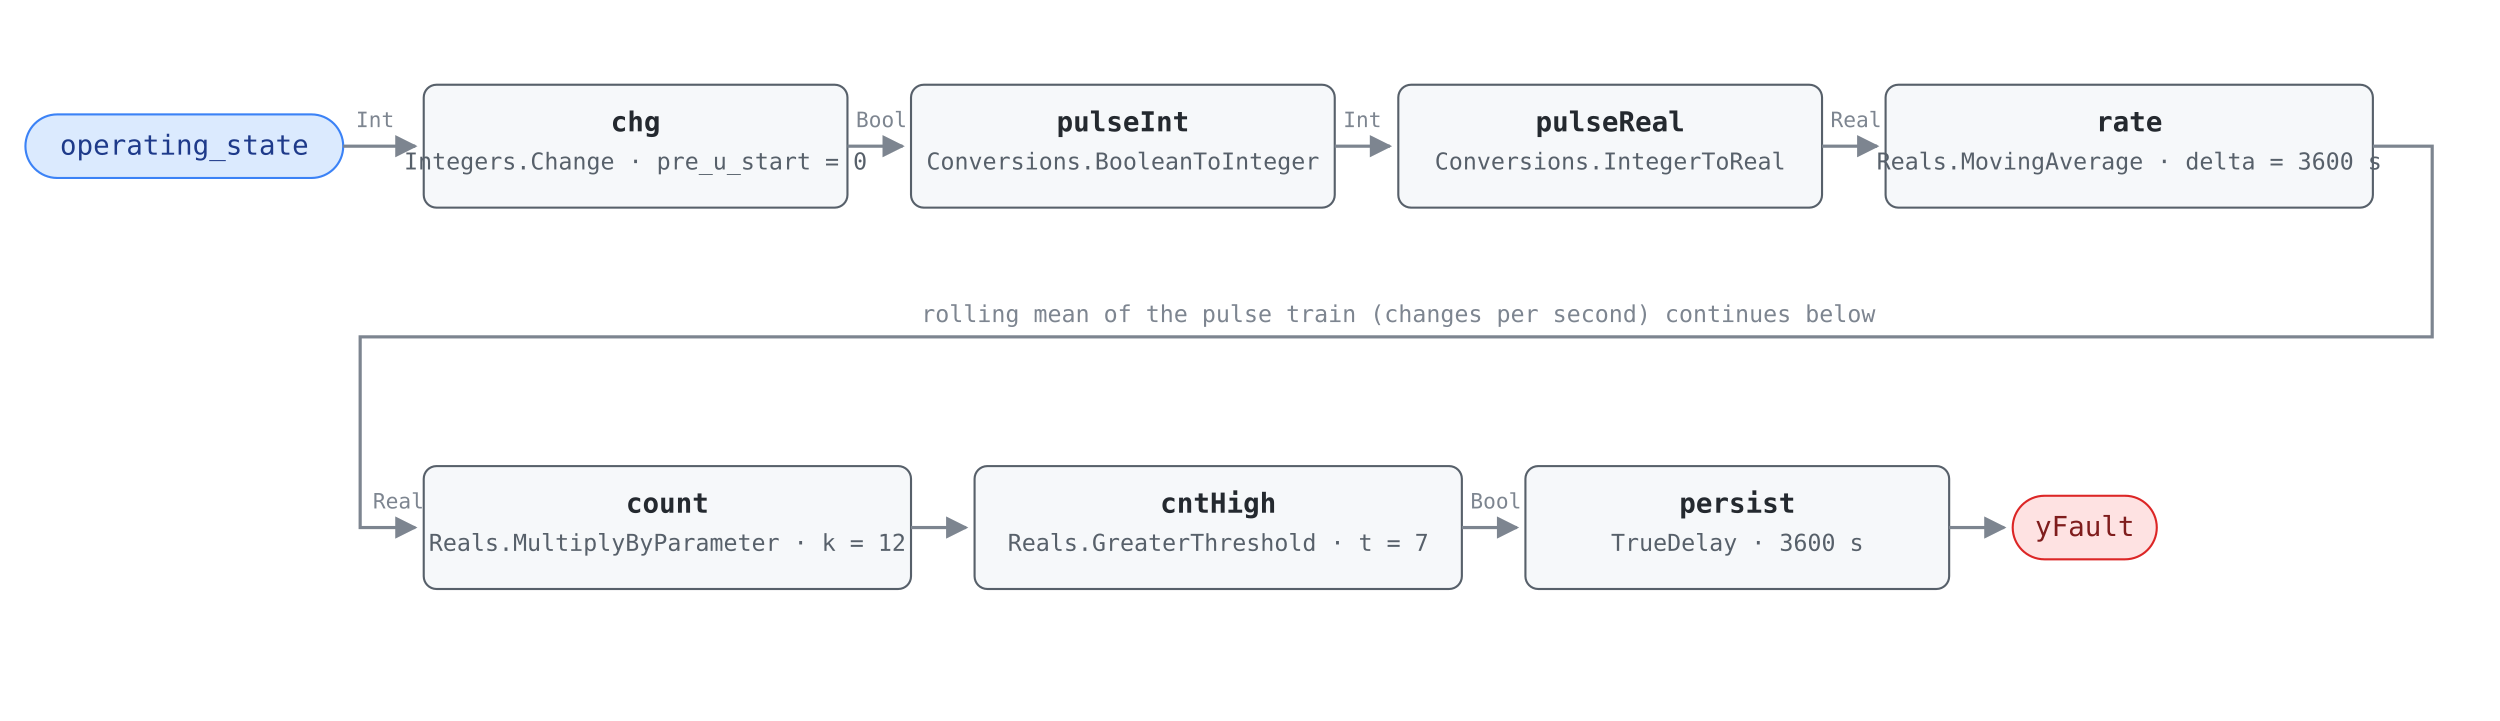
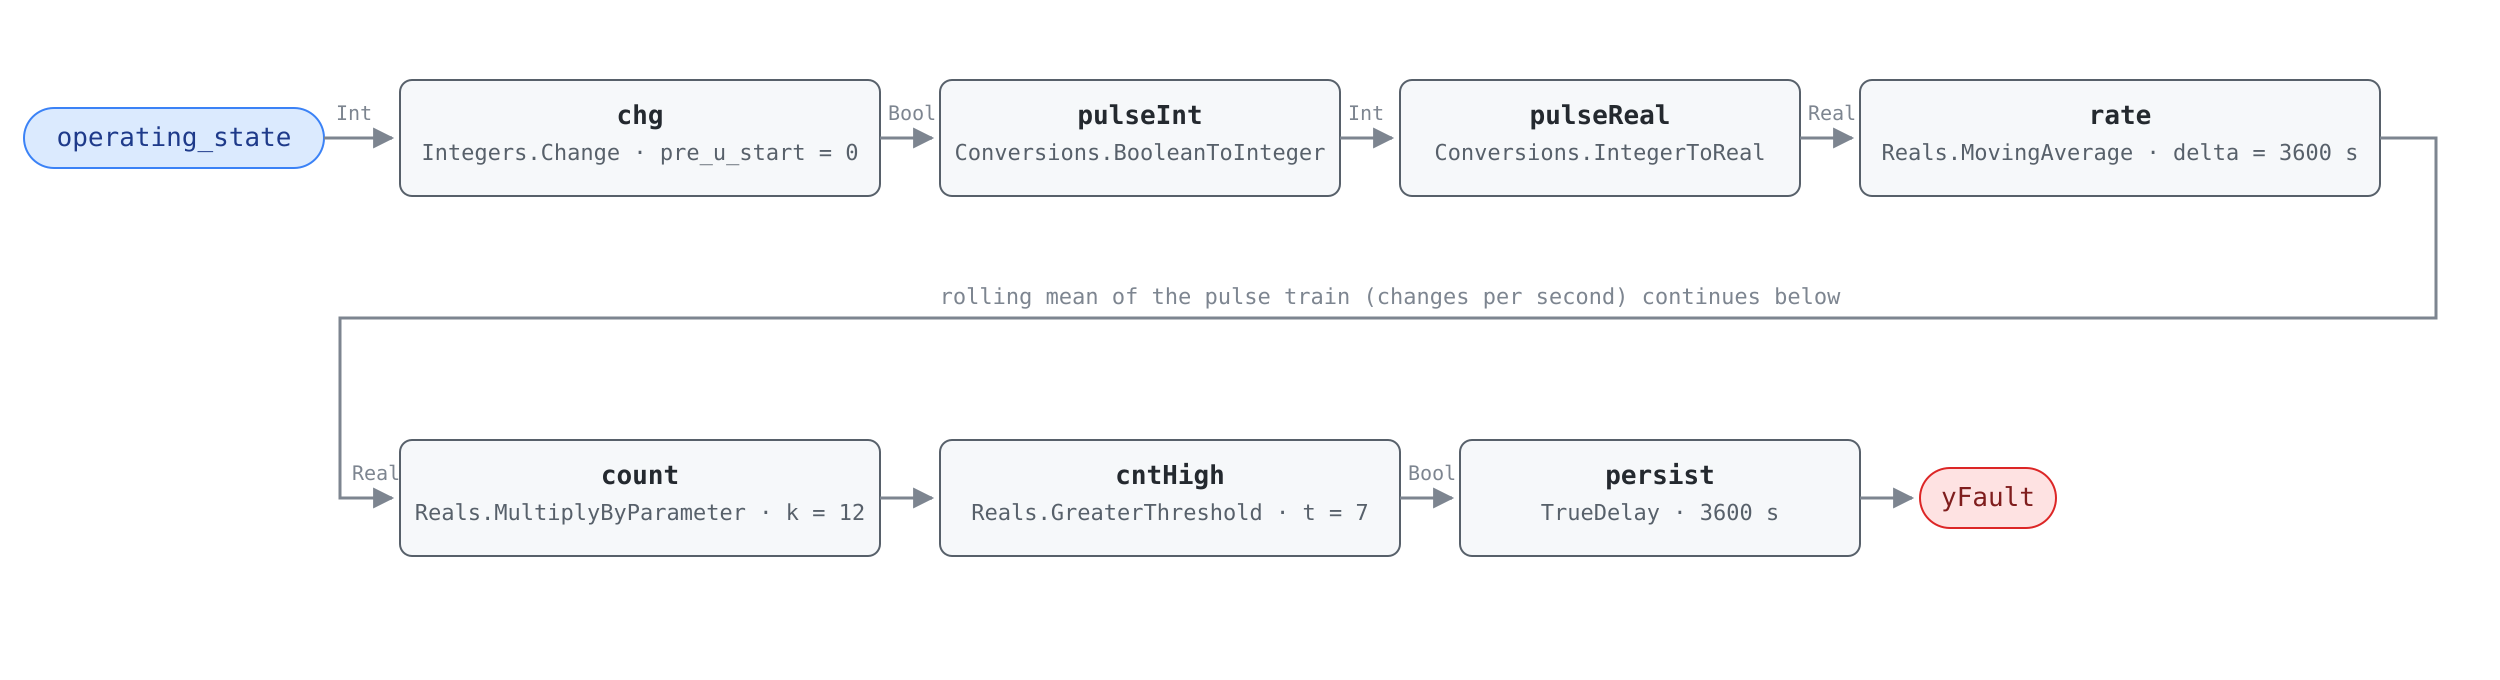
- <svg xmlns="http://www.w3.org/2000/svg" viewBox="0 0 1180 340" font-family="ui-monospace, SFMono-Regular, Menlo, monospace" font-size="13">
+ <svg xmlns="http://www.w3.org/2000/svg" viewBox="0 0 1250 340" font-family="ui-monospace, SFMono-Regular, Menlo, monospace" font-size="13">
  <defs>
    <marker id="arrow" viewBox="0 0 10 10" refX="9" refY="5" markerWidth="7" markerHeight="7" orient="auto-start-reverse">
      <path d="M 0 0 L 10 5 L 0 10 z" fill="#7d8590" />
    </marker>
  </defs>
  <rect x="12" y="54" width="150" height="30" rx="15" fill="#dbeafe" stroke="#3b82f6" />
  <text x="87" y="73" text-anchor="middle" fill="#1e3a8a">operating_state</text>
  <g>
-     <rect x="200" y="40" width="200" height="58" rx="6" fill="#f6f8fa" stroke="#57606a" />
-     <text x="300" y="62" text-anchor="middle" fill="#24292f" font-weight="bold">chg</text>
-     <text x="300" y="80" text-anchor="middle" fill="#57606a" font-size="11">Integers.Change · pre_u_start = 0</text>
-     <rect x="430" y="40" width="200" height="58" rx="6" fill="#f6f8fa" stroke="#57606a" />
-     <text x="530" y="62" text-anchor="middle" fill="#24292f" font-weight="bold">pulseInt</text>
-     <text x="530" y="80" text-anchor="middle" fill="#57606a" font-size="11">Conversions.BooleanToInteger</text>
-     <rect x="660" y="40" width="200" height="58" rx="6" fill="#f6f8fa" stroke="#57606a" />
-     <text x="760" y="62" text-anchor="middle" fill="#24292f" font-weight="bold">pulseReal</text>
-     <text x="760" y="80" text-anchor="middle" fill="#57606a" font-size="11">Conversions.IntegerToReal</text>
-     <rect x="890" y="40" width="230" height="58" rx="6" fill="#f6f8fa" stroke="#57606a" />
-     <text x="1005" y="62" text-anchor="middle" fill="#24292f" font-weight="bold">rate</text>
-     <text x="1005" y="80" text-anchor="middle" fill="#57606a" font-size="11">Reals.MovingAverage · delta = 3600 s</text>
+     <rect x="200" y="40" width="240" height="58" rx="6" fill="#f6f8fa" stroke="#57606a" />
+     <text x="320" y="62" text-anchor="middle" fill="#24292f" font-weight="bold">chg</text>
+     <text x="320" y="80" text-anchor="middle" fill="#57606a" font-size="11">Integers.Change · pre_u_start = 0</text>
+     <rect x="470" y="40" width="200" height="58" rx="6" fill="#f6f8fa" stroke="#57606a" />
+     <text x="570" y="62" text-anchor="middle" fill="#24292f" font-weight="bold">pulseInt</text>
+     <text x="570" y="80" text-anchor="middle" fill="#57606a" font-size="11">Conversions.BooleanToInteger</text>
+     <rect x="700" y="40" width="200" height="58" rx="6" fill="#f6f8fa" stroke="#57606a" />
+     <text x="800" y="62" text-anchor="middle" fill="#24292f" font-weight="bold">pulseReal</text>
+     <text x="800" y="80" text-anchor="middle" fill="#57606a" font-size="11">Conversions.IntegerToReal</text>
+     <rect x="930" y="40" width="260" height="58" rx="6" fill="#f6f8fa" stroke="#57606a" />
+     <text x="1060" y="62" text-anchor="middle" fill="#24292f" font-weight="bold">rate</text>
+     <text x="1060" y="80" text-anchor="middle" fill="#57606a" font-size="11">Reals.MovingAverage · delta = 3600 s</text>
  </g>
  <g>
-     <rect x="200" y="220" width="230" height="58" rx="6" fill="#f6f8fa" stroke="#57606a" />
-     <text x="315" y="242" text-anchor="middle" fill="#24292f" font-weight="bold">count</text>
-     <text x="315" y="260" text-anchor="middle" fill="#57606a" font-size="11">Reals.MultiplyByParameter · k = 12</text>
-     <rect x="460" y="220" width="230" height="58" rx="6" fill="#f6f8fa" stroke="#57606a" />
-     <text x="575" y="242" text-anchor="middle" fill="#24292f" font-weight="bold">cntHigh</text>
-     <text x="575" y="260" text-anchor="middle" fill="#57606a" font-size="11">Reals.GreaterThreshold · t = 7</text>
-     <rect x="720" y="220" width="200" height="58" rx="6" fill="#f6f8fa" stroke="#57606a" />
-     <text x="820" y="242" text-anchor="middle" fill="#24292f" font-weight="bold">persist</text>
-     <text x="820" y="260" text-anchor="middle" fill="#57606a" font-size="11">TrueDelay · 3600 s</text>
+     <rect x="200" y="220" width="240" height="58" rx="6" fill="#f6f8fa" stroke="#57606a" />
+     <text x="320" y="242" text-anchor="middle" fill="#24292f" font-weight="bold">count</text>
+     <text x="320" y="260" text-anchor="middle" fill="#57606a" font-size="11">Reals.MultiplyByParameter · k = 12</text>
+     <rect x="470" y="220" width="230" height="58" rx="6" fill="#f6f8fa" stroke="#57606a" />
+     <text x="585" y="242" text-anchor="middle" fill="#24292f" font-weight="bold">cntHigh</text>
+     <text x="585" y="260" text-anchor="middle" fill="#57606a" font-size="11">Reals.GreaterThreshold · t = 7</text>
+     <rect x="730" y="220" width="200" height="58" rx="6" fill="#f6f8fa" stroke="#57606a" />
+     <text x="830" y="242" text-anchor="middle" fill="#24292f" font-weight="bold">persist</text>
+     <text x="830" y="260" text-anchor="middle" fill="#57606a" font-size="11">TrueDelay · 3600 s</text>
  </g>
-   <rect x="950" y="234" width="68" height="30" rx="15" fill="#fee2e2" stroke="#dc2626" />
-   <text x="984" y="253" text-anchor="middle" fill="#7f1d1d">yFault</text>
+   <rect x="960" y="234" width="68" height="30" rx="15" fill="#fee2e2" stroke="#dc2626" />
+   <text x="994" y="253" text-anchor="middle" fill="#7f1d1d">yFault</text>
  <g stroke="#7d8590" stroke-width="1.5" fill="none" marker-end="url(#arrow)">
    <path d="M 162 69 H 196" />
-     <path d="M 400 69 H 426" />
-     <path d="M 630 69 H 656" />
-     <path d="M 860 69 H 886" />
-     <path d="M 1120 69 H 1148 V 159 H 170 V 249 H 196" />
-     <path d="M 430 249 H 456" />
-     <path d="M 690 249 H 716" />
-     <path d="M 920 249 H 946" />
+     <path d="M 440 69 H 466" />
+     <path d="M 670 69 H 696" />
+     <path d="M 900 69 H 926" />
+     <path d="M 1190 69 H 1218 V 159 H 170 V 249 H 196" />
+     <path d="M 440 249 H 466" />
+     <path d="M 700 249 H 726" />
+     <path d="M 930 249 H 956" />
  </g>
  <text x="168" y="60" fill="#7d8590" font-size="10">Int</text>
-   <text x="404" y="60" fill="#7d8590" font-size="10">Bool</text>
-   <text x="634" y="60" fill="#7d8590" font-size="10">Int</text>
-   <text x="864" y="60" fill="#7d8590" font-size="10">Real</text>
+   <text x="444" y="60" fill="#7d8590" font-size="10">Bool</text>
+   <text x="674" y="60" fill="#7d8590" font-size="10">Int</text>
+   <text x="904" y="60" fill="#7d8590" font-size="10">Real</text>
  <text x="176" y="240" fill="#7d8590" font-size="10">Real</text>
-   <text x="694" y="240" fill="#7d8590" font-size="10">Bool</text>
-   <text x="660" y="152" text-anchor="middle" fill="#7d8590" font-size="11">rolling mean of the pulse train (changes per second) continues below</text>
+   <text x="704" y="240" fill="#7d8590" font-size="10">Bool</text>
+   <text x="695" y="152" text-anchor="middle" fill="#7d8590" font-size="11">rolling mean of the pulse train (changes per second) continues below</text>
</svg>
